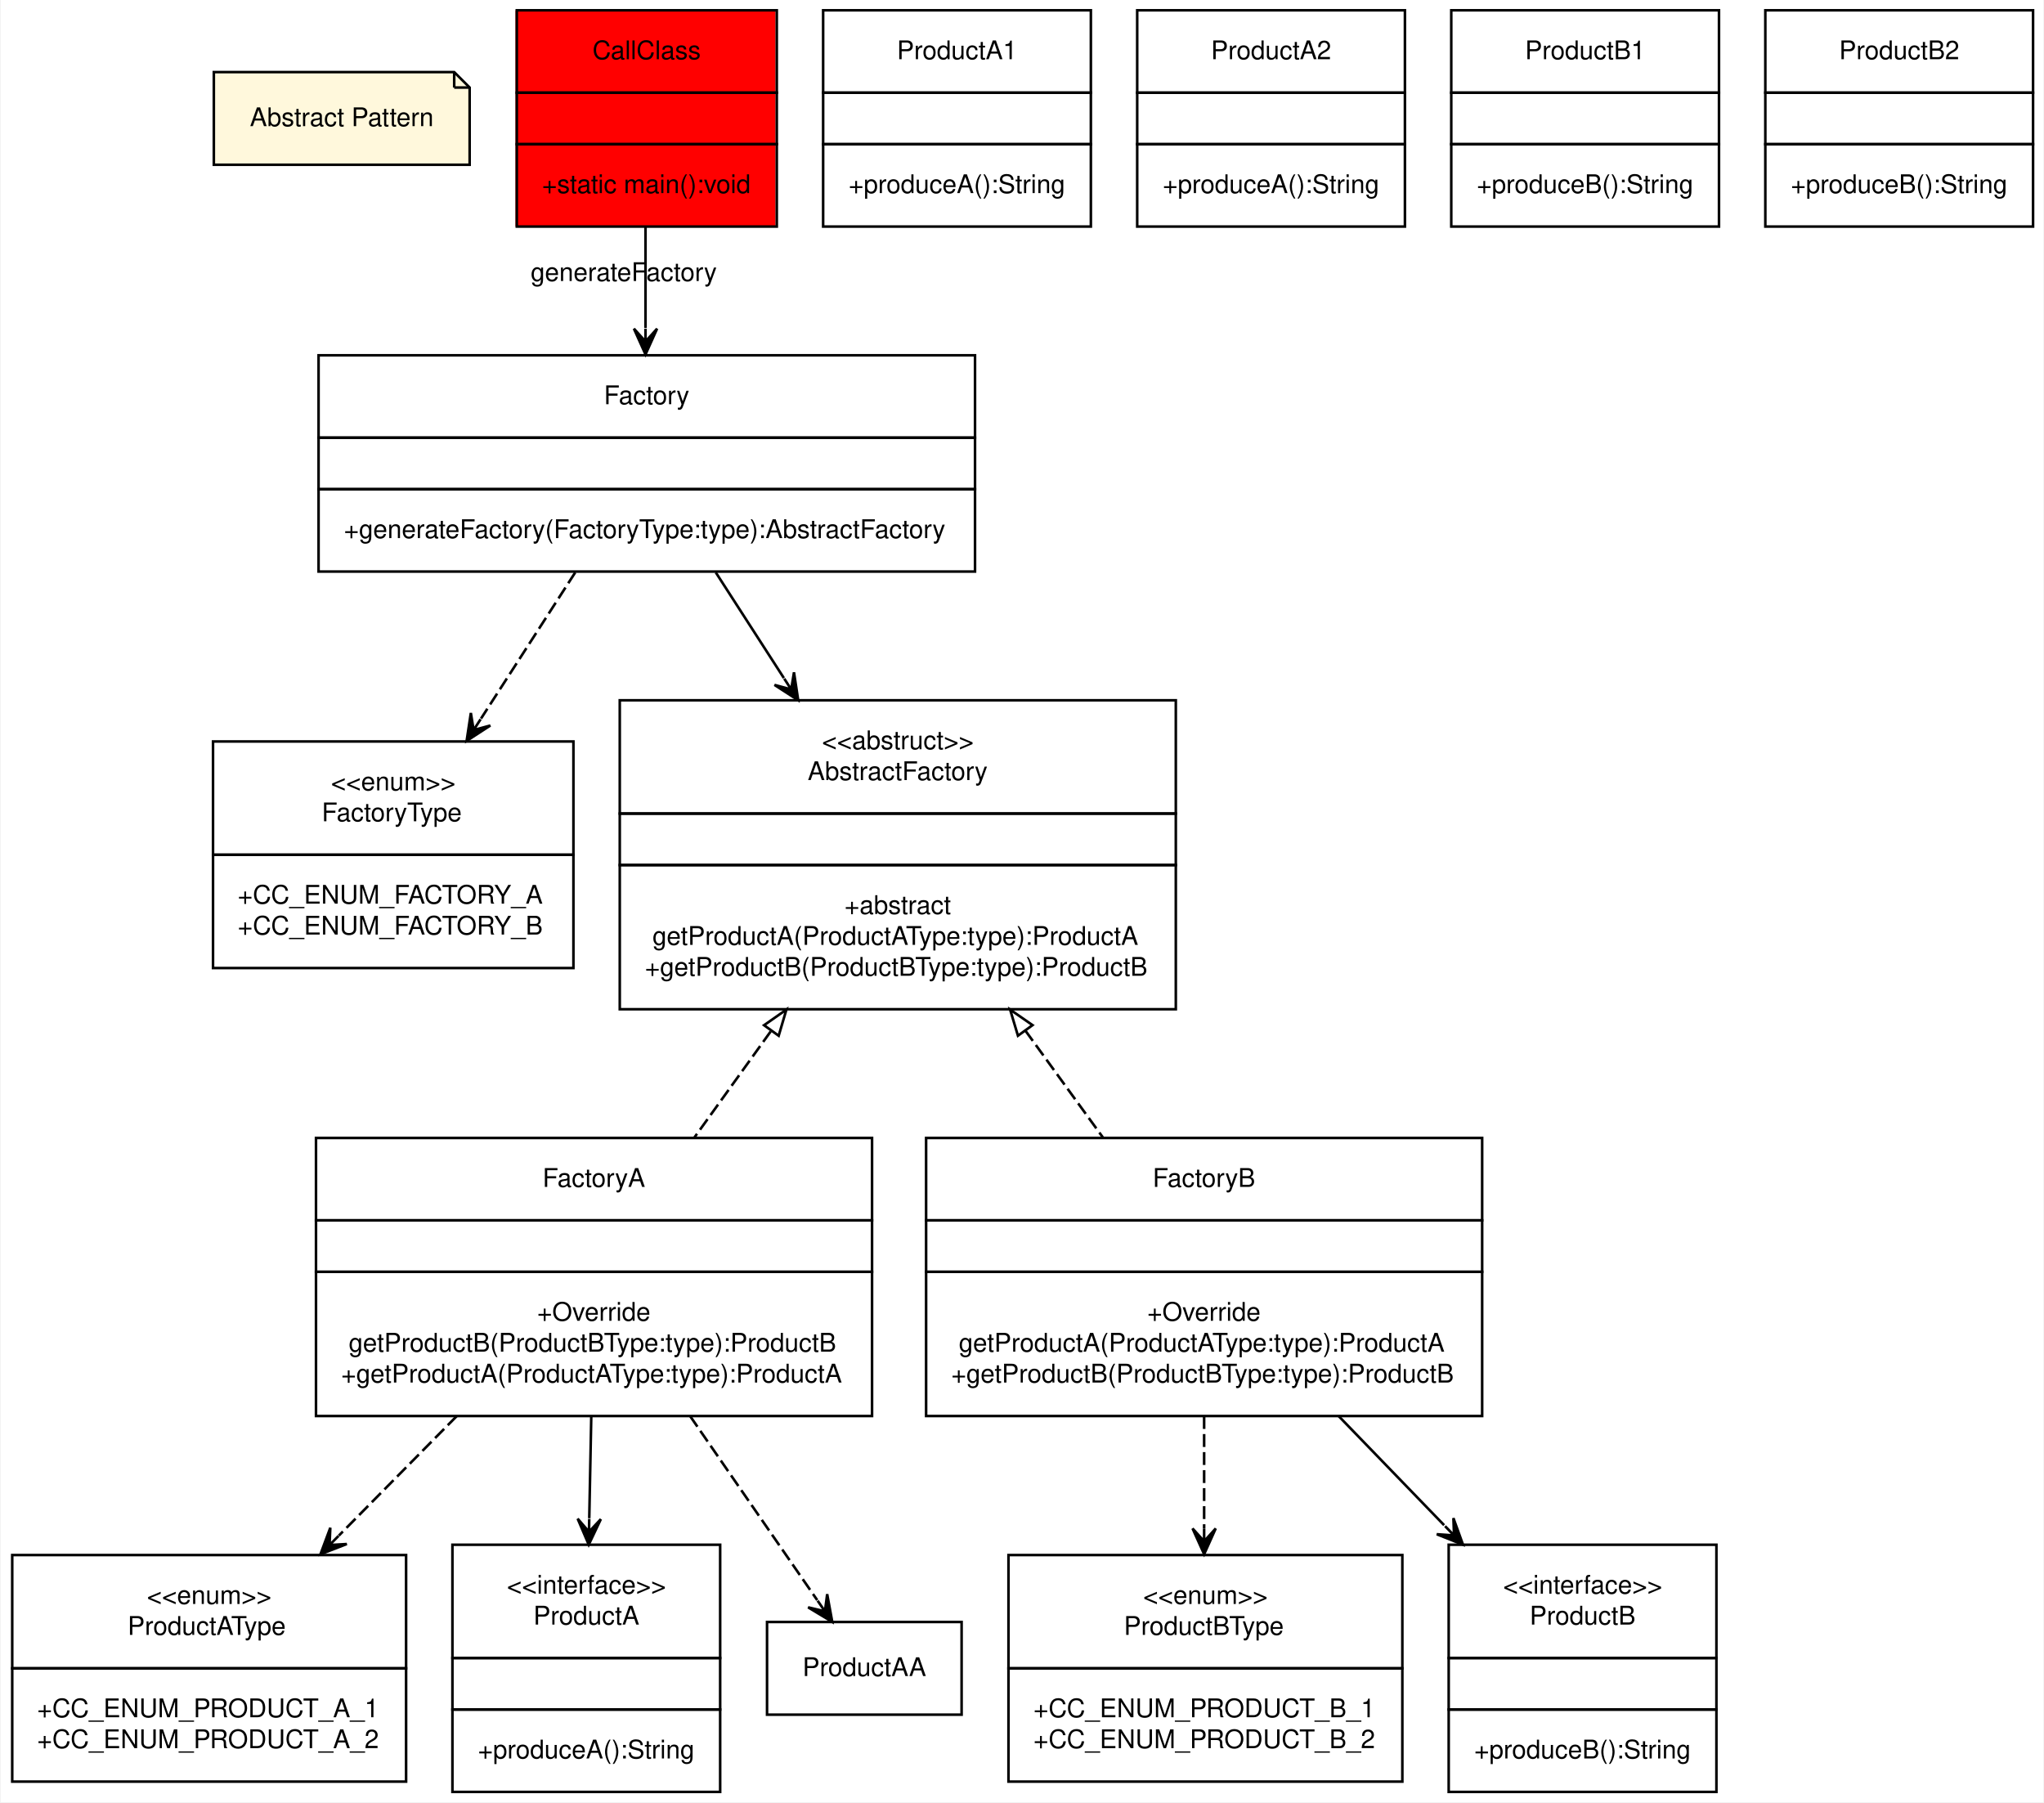
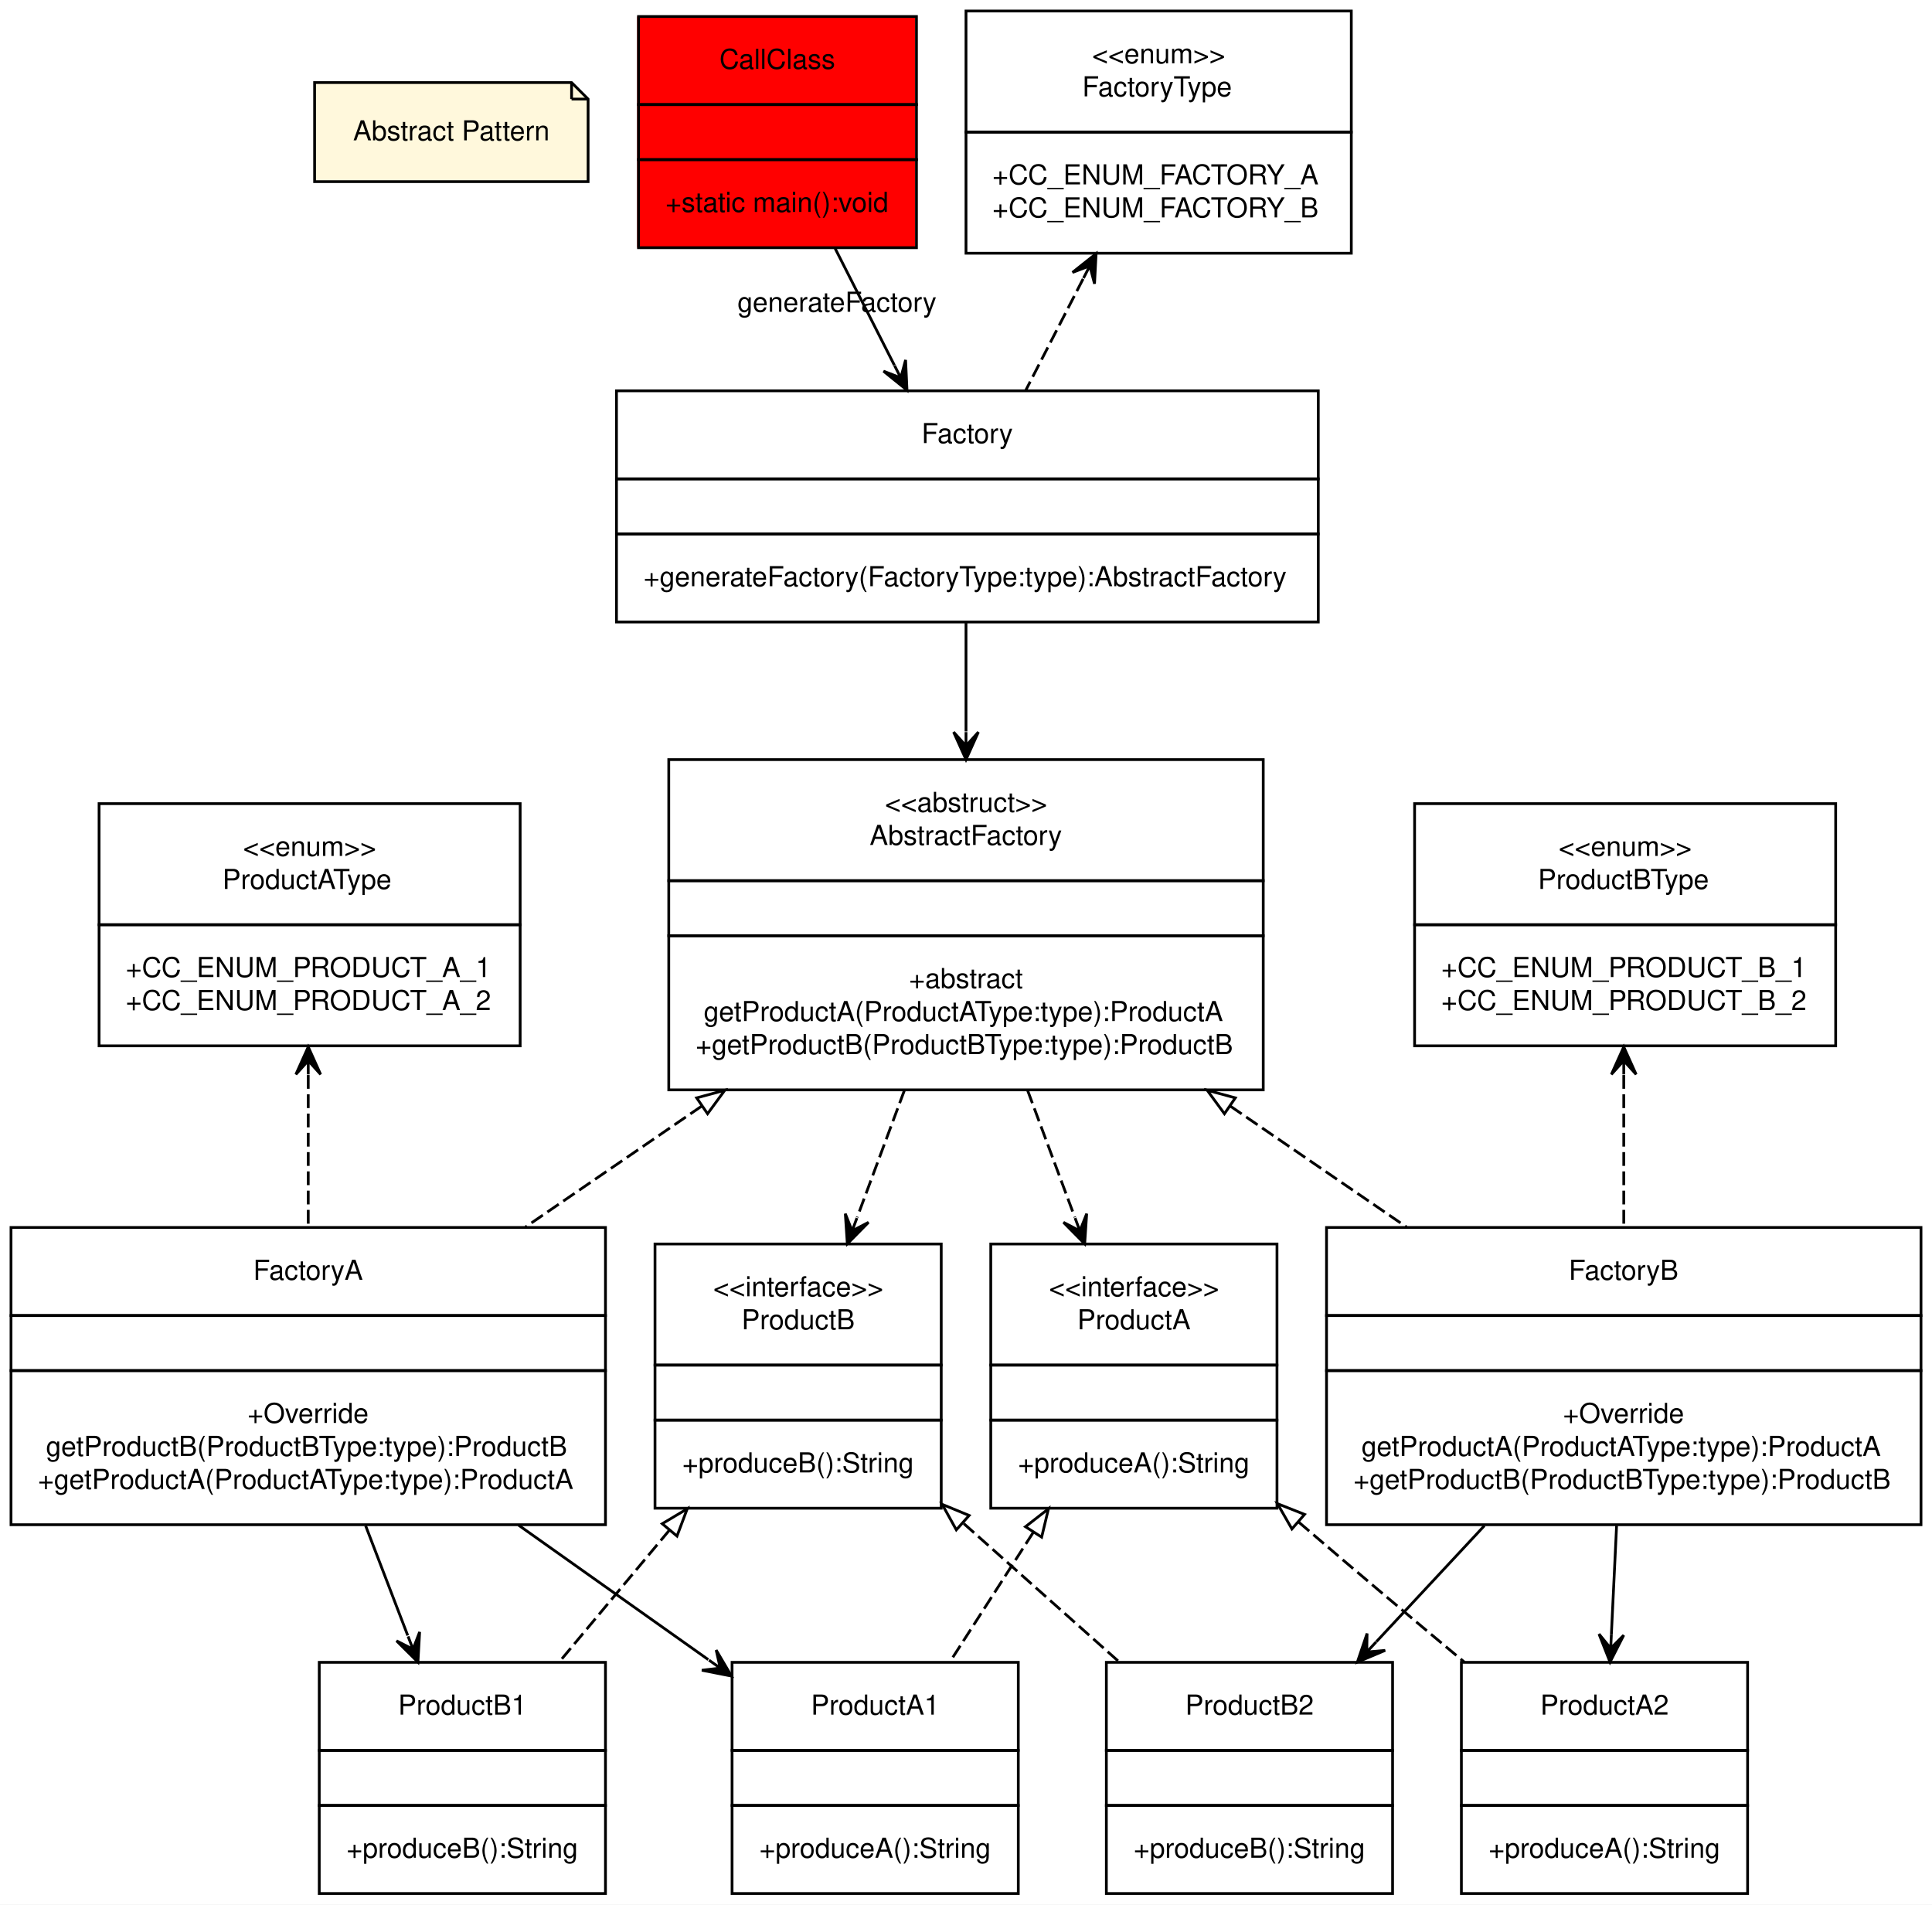
- <svg xmlns="http://www.w3.org/2000/svg" width="794pt" height="700pt" viewBox="0.00 0.00 793.50 700.00">
-   <g id="graph0" class="graph" transform="scale(1 1) rotate(0) translate(4 696)">
-     <polygon fill="#ffffff" stroke="transparent" points="-4,4 -4,-696 789.5,-696 789.5,4 -4,4" />
+ <svg xmlns="http://www.w3.org/2000/svg" width="702pt" height="692pt" viewBox="0.00 0.00 702.00 692.00">
+   <g id="graph0" class="graph" transform="scale(1 1) rotate(0) translate(4 688)">
+     <polygon fill="#ffffff" stroke="transparent" points="-4,4 -4,-688 698,-688 698,4 -4,4" />
    <g id="node1" class="node">
-       <polygon fill="#fff8dc" stroke="#000000" points="172.186,-668 78.814,-668 78.814,-632 178.186,-632 178.186,-662 172.186,-668" />
-       <polyline fill="none" stroke="#000000" points="172.186,-668 172.186,-662 " />
-       <polyline fill="none" stroke="#000000" points="178.186,-662 172.186,-662 " />
-       <text text-anchor="middle" x="128.5" y="-647" font-family="Helvetica,sans-Serif" font-size="10.00" fill="#000000">Abstract Pattern</text>
+       <polygon fill="#fff8dc" stroke="#000000" points="203.686,-658 110.314,-658 110.314,-622 209.686,-622 209.686,-652 203.686,-658" />
+       <polyline fill="none" stroke="#000000" points="203.686,-658 203.686,-652 " />
+       <polyline fill="none" stroke="#000000" points="209.686,-652 203.686,-652 " />
+       <text text-anchor="middle" x="160" y="-637" font-family="Helvetica,sans-Serif" font-size="10.00" fill="#000000">Abstract Pattern</text>
    </g>
    <g id="node2" class="node">
-       <polygon fill="#ff0000" stroke="transparent" points="196,-608 196,-692 297,-692 297,-608 196,-608" />
-       <polygon fill="none" stroke="#000000" points="196.5,-660 196.5,-692 297.5,-692 297.5,-660 196.5,-660" />
-       <text text-anchor="start" x="225.893" y="-673" font-family="Helvetica,sans-Serif" font-size="10.00" fill="#000000">CallClass</text>
-       <polygon fill="none" stroke="#000000" points="196.5,-640 196.5,-660 297.5,-660 297.5,-640 196.5,-640" />
-       <polygon fill="none" stroke="#000000" points="196.5,-608 196.5,-640 297.5,-640 297.5,-608 196.5,-608" />
-       <text text-anchor="start" x="206.303" y="-621" font-family="Helvetica,sans-Serif" font-size="10.00" fill="#000000">+static main():void</text>
+       <polygon fill="#ff0000" stroke="transparent" points="227.5,-598 227.5,-682 328.5,-682 328.5,-598 227.5,-598" />
+       <polygon fill="none" stroke="#000000" points="228,-650 228,-682 329,-682 329,-650 228,-650" />
+       <text text-anchor="start" x="257.394" y="-663" font-family="Helvetica,sans-Serif" font-size="10.00" fill="#000000">CallClass</text>
+       <polygon fill="none" stroke="#000000" points="228,-630 228,-650 329,-650 329,-630 228,-630" />
+       <polygon fill="none" stroke="#000000" points="228,-598 228,-630 329,-630 329,-598 228,-598" />
+       <text text-anchor="start" x="237.803" y="-611" font-family="Helvetica,sans-Serif" font-size="10.00" fill="#000000">+static main():void</text>
    </g>
    <g id="node4" class="node">
-       <polygon fill="none" stroke="#000000" points="119.5,-526 119.5,-558 374.5,-558 374.5,-526 119.5,-526" />
-       <text text-anchor="start" x="230.333" y="-539" font-family="Helvetica,sans-Serif" font-size="10.00" fill="#000000">Factory</text>
-       <polygon fill="none" stroke="#000000" points="119.5,-506 119.5,-526 374.5,-526 374.5,-506 119.5,-506" />
-       <polygon fill="none" stroke="#000000" points="119.5,-474 119.5,-506 374.5,-506 374.5,-474 119.5,-474" />
-       <text text-anchor="start" x="129.34" y="-487" font-family="Helvetica,sans-Serif" font-size="10.00" fill="#000000">+generateFactory(FactoryType:type):AbstractFactory</text>
+       <polygon fill="none" stroke="#000000" points="220,-514 220,-546 475,-546 475,-514 220,-514" />
+       <text text-anchor="start" x="330.832" y="-527" font-family="Helvetica,sans-Serif" font-size="10.00" fill="#000000">Factory</text>
+       <polygon fill="none" stroke="#000000" points="220,-494 220,-514 475,-514 475,-494 220,-494" />
+       <polygon fill="none" stroke="#000000" points="220,-462 220,-494 475,-494 475,-462 220,-462" />
+       <text text-anchor="start" x="229.84" y="-475" font-family="Helvetica,sans-Serif" font-size="10.00" fill="#000000">+generateFactory(FactoryType:type):AbstractFactory</text>
    </g>
    <g id="edge1" class="edge">
-       <path fill="none" stroke="#000000" d="M246.5,-607.969C246.5,-595.493 246.5,-581.669 246.5,-568.611" />
-       <polygon fill="#000000" stroke="#000000" points="246.5,-558.342 251,-568.342 246.5,-563.342 246.5,-568.342 246.5,-568.342 246.5,-568.342 246.5,-563.342 242,-568.342 246.5,-558.342 246.5,-558.342" />
-       <text text-anchor="middle" x="238.048" y="-586.843" font-family="Helvetica,sans-Serif" font-size="10.00" fill="#000000">generateFactory</text>
+       <path fill="none" stroke="#000000" d="M299.454,-597.714C306.269,-584.282 313.88,-569.28 320.981,-555.284" />
+       <polygon fill="#000000" stroke="#000000" points="325.56,-546.26 325.048,-557.214 323.297,-550.719 321.035,-555.178 321.035,-555.178 321.035,-555.178 323.297,-550.719 317.022,-553.141 325.56,-546.26 325.56,-546.26" />
+       <text text-anchor="middle" x="300.117" y="-574.725" font-family="Helvetica,sans-Serif" font-size="10.00" fill="#000000">generateFactory</text>
    </g>
    <g id="node3" class="node">
-       <polygon fill="none" stroke="#000000" points="78.5,-364 78.5,-408 218.5,-408 218.5,-364 78.5,-364" />
-       <text text-anchor="start" x="124.319" y="-389" font-family="Helvetica,sans-Serif" font-size="10.00" fill="#000000">&lt;&lt;enum&gt;&gt;</text>
-       <text text-anchor="start" x="120.719" y="-377" font-family="Helvetica,sans-Serif" font-size="10.00" fill="#000000">FactoryType</text>
-       <polygon fill="none" stroke="#000000" points="78.5,-320 78.5,-364 218.5,-364 218.5,-320 78.5,-320" />
-       <text text-anchor="start" x="88.084" y="-345" font-family="Helvetica,sans-Serif" font-size="10.00" fill="#000000">+CC_ENUM_FACTORY_A</text>
-       <text text-anchor="start" x="88.084" y="-333" font-family="Helvetica,sans-Serif" font-size="10.00" fill="#000000">+CC_ENUM_FACTORY_B</text>
+       <polygon fill="none" stroke="#000000" points="347,-640 347,-684 487,-684 487,-640 347,-640" />
+       <text text-anchor="start" x="392.819" y="-665" font-family="Helvetica,sans-Serif" font-size="10.00" fill="#000000">&lt;&lt;enum&gt;&gt;</text>
+       <text text-anchor="start" x="389.219" y="-653" font-family="Helvetica,sans-Serif" font-size="10.00" fill="#000000">FactoryType</text>
+       <polygon fill="none" stroke="#000000" points="347,-596 347,-640 487,-640 487,-596 347,-596" />
+       <text text-anchor="start" x="356.584" y="-621" font-family="Helvetica,sans-Serif" font-size="10.00" fill="#000000">+CC_ENUM_FACTORY_A</text>
+       <text text-anchor="start" x="356.584" y="-609" font-family="Helvetica,sans-Serif" font-size="10.00" fill="#000000">+CC_ENUM_FACTORY_B</text>
    </g>
    <g id="edge2" class="edge">
-       <path fill="none" stroke="#000000" stroke-dasharray="5,2" d="M219.202,-473.659C207.858,-456.066 194.571,-435.457 182.596,-416.884" />
-       <polygon fill="#000000" stroke="#000000" points="177.018,-408.233 186.219,-414.199 179.728,-412.435 182.437,-416.637 182.437,-416.637 182.437,-416.637 179.728,-412.435 178.655,-419.076 177.018,-408.233 177.018,-408.233" />
+       <path fill="none" stroke="#000000" stroke-dasharray="5,2" d="M389.552,-586.673C382.617,-573.199 375.266,-558.917 368.661,-546.084" />
+       <polygon fill="#000000" stroke="#000000" points="394.273,-595.845 385.695,-589.013 391.985,-591.399 389.697,-586.953 389.697,-586.953 389.697,-586.953 391.985,-591.399 393.698,-584.894 394.273,-595.845 394.273,-595.845" />
    </g>
    <g id="node5" class="node">
-       <polygon fill="none" stroke="#000000" points="236.5,-380 236.5,-424 452.5,-424 452.5,-380 236.5,-380" />
-       <text text-anchor="start" x="315.04" y="-405" font-family="Helvetica,sans-Serif" font-size="10.00" fill="#000000">&lt;&lt;abstruct&gt;&gt;</text>
-       <text text-anchor="start" x="309.495" y="-393" font-family="Helvetica,sans-Serif" font-size="10.00" fill="#000000">AbstractFactory</text>
-       <polygon fill="none" stroke="#000000" points="236.5,-360 236.5,-380 452.5,-380 452.5,-360 236.5,-360" />
-       <polygon fill="none" stroke="#000000" points="236.5,-304 236.5,-360 452.5,-360 452.5,-304 236.5,-304" />
-       <text text-anchor="start" x="323.798" y="-341" font-family="Helvetica,sans-Serif" font-size="10.00" fill="#000000">+abstract</text>
-       <text text-anchor="start" x="249.197" y="-329" font-family="Helvetica,sans-Serif" font-size="10.00" fill="#000000">getProductA(ProductAType:type):ProductA</text>
-       <text text-anchor="start" x="246.278" y="-317" font-family="Helvetica,sans-Serif" font-size="10.00" fill="#000000">+getProductB(ProductBType:type):ProductB</text>
+       <polygon fill="none" stroke="#000000" points="239,-368 239,-412 455,-412 455,-368 239,-368" />
+       <text text-anchor="start" x="317.54" y="-393" font-family="Helvetica,sans-Serif" font-size="10.00" fill="#000000">&lt;&lt;abstruct&gt;&gt;</text>
+       <text text-anchor="start" x="311.995" y="-381" font-family="Helvetica,sans-Serif" font-size="10.00" fill="#000000">AbstractFactory</text>
+       <polygon fill="none" stroke="#000000" points="239,-348 239,-368 455,-368 455,-348 239,-348" />
+       <polygon fill="none" stroke="#000000" points="239,-292 239,-348 455,-348 455,-292 239,-292" />
+       <text text-anchor="start" x="326.298" y="-329" font-family="Helvetica,sans-Serif" font-size="10.00" fill="#000000">+abstract</text>
+       <text text-anchor="start" x="251.697" y="-317" font-family="Helvetica,sans-Serif" font-size="10.00" fill="#000000">getProductA(ProductAType:type):ProductA</text>
+       <text text-anchor="start" x="248.778" y="-305" font-family="Helvetica,sans-Serif" font-size="10.00" fill="#000000">+getProductB(ProductBType:type):ProductB</text>
    </g>
    <g id="edge5" class="edge">
-       <path fill="none" stroke="#000000" d="M273.798,-473.659C282.006,-460.929 291.232,-446.62 300.242,-432.645" />
-       <polygon fill="#000000" stroke="#000000" points="305.813,-424.005 304.176,-434.848 303.103,-428.207 300.394,-432.409 300.394,-432.409 300.394,-432.409 303.103,-428.207 296.612,-429.971 305.813,-424.005 305.813,-424.005" />
+       <path fill="none" stroke="#000000" d="M347,-461.659C347,-449.41 347,-435.697 347,-422.229" />
+       <polygon fill="#000000" stroke="#000000" points="347,-412.005 351.5,-422.005 347,-417.005 347,-422.005 347,-422.005 347,-422.005 347,-417.005 342.5,-422.005 347,-412.005 347,-412.005" />
    </g>
    <g id="node7" class="node">
-       <polygon fill="none" stroke="#000000" points="118.5,-222 118.5,-254 334.5,-254 334.5,-222 118.5,-222" />
-       <text text-anchor="start" x="206.498" y="-235" font-family="Helvetica,sans-Serif" font-size="10.00" fill="#000000">FactoryA</text>
-       <polygon fill="none" stroke="#000000" points="118.5,-202 118.5,-222 334.5,-222 334.5,-202 118.5,-202" />
-       <polygon fill="none" stroke="#000000" points="118.5,-146 118.5,-202 334.5,-202 334.5,-146 118.5,-146" />
-       <text text-anchor="start" x="204.414" y="-183" font-family="Helvetica,sans-Serif" font-size="10.00" fill="#000000">+Override</text>
-       <text text-anchor="start" x="131.197" y="-171" font-family="Helvetica,sans-Serif" font-size="10.00" fill="#000000">getProductB(ProductBType:type):ProductB</text>
-       <text text-anchor="start" x="128.278" y="-159" font-family="Helvetica,sans-Serif" font-size="10.00" fill="#000000">+getProductA(ProductAType:type):ProductA</text>
+       <polygon fill="none" stroke="#000000" points="0,-210 0,-242 216,-242 216,-210 0,-210" />
+       <text text-anchor="start" x="87.998" y="-223" font-family="Helvetica,sans-Serif" font-size="10.00" fill="#000000">FactoryA</text>
+       <polygon fill="none" stroke="#000000" points="0,-190 0,-210 216,-210 216,-190 0,-190" />
+       <polygon fill="none" stroke="#000000" points="0,-134 0,-190 216,-190 216,-134 0,-134" />
+       <text text-anchor="start" x="85.914" y="-171" font-family="Helvetica,sans-Serif" font-size="10.00" fill="#000000">+Override</text>
+       <text text-anchor="start" x="12.697" y="-159" font-family="Helvetica,sans-Serif" font-size="10.00" fill="#000000">getProductB(ProductBType:type):ProductB</text>
+       <text text-anchor="start" x="9.777" y="-147" font-family="Helvetica,sans-Serif" font-size="10.00" fill="#000000">+getProductA(ProductAType:type):ProductA</text>
    </g>
    <g id="edge6" class="edge">
-       <path fill="none" stroke="#000000" stroke-dasharray="5,2" d="M295.125,-295.378C285.226,-281.619 274.954,-267.343 265.467,-254.158" />
-       <polygon fill="none" stroke="#000000" points="292.55,-297.791 301.231,-303.864 298.232,-293.702 292.55,-297.791" />
+       <path fill="none" stroke="#000000" stroke-dasharray="5,2" d="M250.958,-286.096C229.699,-271.509 207.41,-256.214 186.925,-242.158" />
+       <polygon fill="none" stroke="#000000" points="249.137,-289.092 259.362,-291.864 253.097,-283.32 249.137,-289.092" />
+     </g>
+     <g id="node8" class="node">
+       <polygon fill="none" stroke="#000000" points="356,-192 356,-236 460,-236 460,-192 356,-192" />
+       <text text-anchor="start" x="377.151" y="-217" font-family="Helvetica,sans-Serif" font-size="10.00" fill="#000000">&lt;&lt;interface&gt;&gt;</text>
+       <text text-anchor="start" x="387.438" y="-205" font-family="Helvetica,sans-Serif" font-size="10.00" fill="#000000">ProductA</text>
+       <polygon fill="none" stroke="#000000" points="356,-172 356,-192 460,-192 460,-172 356,-172" />
+       <polygon fill="none" stroke="#000000" points="356,-140 356,-172 460,-172 460,-140 356,-140" />
+       <text text-anchor="start" x="365.909" y="-153" font-family="Helvetica,sans-Serif" font-size="10.00" fill="#000000">+produceA():String</text>
+     </g>
+     <g id="edge8" class="edge">
+       <path fill="none" stroke="#000000" stroke-dasharray="5,2" d="M369.368,-291.864C374.974,-276.791 380.976,-260.654 386.538,-245.703" />
+       <polygon fill="#000000" stroke="#000000" points="390.12,-236.071 390.851,-247.013 388.377,-240.758 386.634,-245.444 386.634,-245.444 386.634,-245.444 388.377,-240.758 382.416,-243.875 390.12,-236.071 390.12,-236.071" />
    </g>
    <g id="node12" class="node">
-       <polygon fill="none" stroke="#000000" points="355.5,-222 355.5,-254 571.5,-254 571.5,-222 355.5,-222" />
-       <text text-anchor="start" x="443.498" y="-235" font-family="Helvetica,sans-Serif" font-size="10.00" fill="#000000">FactoryB</text>
-       <polygon fill="none" stroke="#000000" points="355.5,-202 355.5,-222 571.5,-222 571.5,-202 355.5,-202" />
-       <polygon fill="none" stroke="#000000" points="355.5,-146 355.5,-202 571.5,-202 571.5,-146 355.5,-146" />
-       <text text-anchor="start" x="441.414" y="-183" font-family="Helvetica,sans-Serif" font-size="10.00" fill="#000000">+Override</text>
-       <text text-anchor="start" x="368.197" y="-171" font-family="Helvetica,sans-Serif" font-size="10.00" fill="#000000">getProductA(ProductAType:type):ProductA</text>
-       <text text-anchor="start" x="365.277" y="-159" font-family="Helvetica,sans-Serif" font-size="10.00" fill="#000000">+getProductB(ProductBType:type):ProductB</text>
+       <polygon fill="none" stroke="#000000" points="478,-210 478,-242 694,-242 694,-210 478,-210" />
+       <text text-anchor="start" x="565.998" y="-223" font-family="Helvetica,sans-Serif" font-size="10.00" fill="#000000">FactoryB</text>
+       <polygon fill="none" stroke="#000000" points="478,-190 478,-210 694,-210 694,-190 478,-190" />
+       <polygon fill="none" stroke="#000000" points="478,-134 478,-190 694,-190 694,-134 478,-134" />
+       <text text-anchor="start" x="563.914" y="-171" font-family="Helvetica,sans-Serif" font-size="10.00" fill="#000000">+Override</text>
+       <text text-anchor="start" x="490.697" y="-159" font-family="Helvetica,sans-Serif" font-size="10.00" fill="#000000">getProductA(ProductAType:type):ProductA</text>
+       <text text-anchor="start" x="487.777" y="-147" font-family="Helvetica,sans-Serif" font-size="10.00" fill="#000000">+getProductB(ProductBType:type):ProductB</text>
    </g>
    <g id="edge7" class="edge">
-       <path fill="none" stroke="#000000" stroke-dasharray="5,2" d="M394.01,-295.767C404.081,-281.888 414.545,-267.468 424.203,-254.158" />
-       <polygon fill="none" stroke="#000000" points="391.176,-293.714 388.135,-303.864 396.841,-297.825 391.176,-293.714" />
+       <path fill="none" stroke="#000000" stroke-dasharray="5,2" d="M443.042,-286.096C464.301,-271.509 486.59,-256.214 507.075,-242.158" />
+       <polygon fill="none" stroke="#000000" points="440.903,-283.32 434.638,-291.864 444.863,-289.092 440.903,-283.32" />
+     </g>
+     <g id="node13" class="node">
+       <polygon fill="none" stroke="#000000" points="234,-192 234,-236 338,-236 338,-192 234,-192" />
+       <text text-anchor="start" x="255.151" y="-217" font-family="Helvetica,sans-Serif" font-size="10.00" fill="#000000">&lt;&lt;interface&gt;&gt;</text>
+       <text text-anchor="start" x="265.438" y="-205" font-family="Helvetica,sans-Serif" font-size="10.00" fill="#000000">ProductB</text>
+       <polygon fill="none" stroke="#000000" points="234,-172 234,-192 338,-192 338,-172 234,-172" />
+       <polygon fill="none" stroke="#000000" points="234,-140 234,-172 338,-172 338,-140 234,-140" />
+       <text text-anchor="start" x="243.909" y="-153" font-family="Helvetica,sans-Serif" font-size="10.00" fill="#000000">+produceB():String</text>
+     </g>
+     <g id="edge9" class="edge">
+       <path fill="none" stroke="#000000" stroke-dasharray="5,2" d="M324.632,-291.864C319.026,-276.791 313.024,-260.654 307.462,-245.703" />
+       <polygon fill="#000000" stroke="#000000" points="303.88,-236.071 311.584,-243.875 305.623,-240.758 307.366,-245.444 307.366,-245.444 307.366,-245.444 305.623,-240.758 303.149,-247.013 303.88,-236.071 303.88,-236.071" />
    </g>
    <g id="node6" class="node">
-       <polygon fill="none" stroke="#000000" points=".5,-48 .5,-92 153.5,-92 153.5,-48 .5,-48" />
-       <text text-anchor="start" x="52.819" y="-73" font-family="Helvetica,sans-Serif" font-size="10.00" fill="#000000">&lt;&lt;enum&gt;&gt;</text>
-       <text text-anchor="start" x="45.325" y="-61" font-family="Helvetica,sans-Serif" font-size="10.00" fill="#000000">ProductAType</text>
-       <polygon fill="none" stroke="#000000" points=".5,-4 .5,-48 153.5,-48 153.5,-4 .5,-4" />
-       <text text-anchor="start" x="10.195" y="-29" font-family="Helvetica,sans-Serif" font-size="10.00" fill="#000000">+CC_ENUM_PRODUCT_A_1</text>
-       <text text-anchor="start" x="10.195" y="-17" font-family="Helvetica,sans-Serif" font-size="10.00" fill="#000000">+CC_ENUM_PRODUCT_A_2</text>
+       <polygon fill="none" stroke="#000000" points="32,-352 32,-396 185,-396 185,-352 32,-352" />
+       <text text-anchor="start" x="84.319" y="-377" font-family="Helvetica,sans-Serif" font-size="10.00" fill="#000000">&lt;&lt;enum&gt;&gt;</text>
+       <text text-anchor="start" x="76.825" y="-365" font-family="Helvetica,sans-Serif" font-size="10.00" fill="#000000">ProductAType</text>
+       <polygon fill="none" stroke="#000000" points="32,-308 32,-352 185,-352 185,-308 32,-308" />
+       <text text-anchor="start" x="41.695" y="-333" font-family="Helvetica,sans-Serif" font-size="10.00" fill="#000000">+CC_ENUM_PRODUCT_A_1</text>
+       <text text-anchor="start" x="41.695" y="-321" font-family="Helvetica,sans-Serif" font-size="10.00" fill="#000000">+CC_ENUM_PRODUCT_A_2</text>
    </g>
    <g id="edge3" class="edge">
-       <path fill="none" stroke="#000000" stroke-dasharray="5,2" d="M173.193,-145.982C158.286,-130.876 142.127,-114.502 127.365,-99.543" />
-       <polygon fill="#000000" stroke="#000000" points="120.242,-92.325 130.469,-96.282 123.754,-95.884 127.266,-99.443 127.266,-99.443 127.266,-99.443 123.754,-95.884 124.063,-102.604 120.242,-92.325 120.242,-92.325" />
+       <path fill="none" stroke="#000000" stroke-dasharray="5,2" d="M108,-297.39C108,-279.584 108,-259.831 108,-242.065" />
+       <polygon fill="#000000" stroke="#000000" points="108,-307.619 103.5,-297.619 108,-302.619 108,-297.619 108,-297.619 108,-297.619 108,-302.619 112.5,-297.619 108,-307.619 108,-307.619" />
    </g>
-     <g id="node8" class="node">
-       <polygon fill="none" stroke="#000000" points="171.5,-52 171.5,-96 275.5,-96 275.5,-52 171.5,-52" />
-       <text text-anchor="start" x="192.651" y="-77" font-family="Helvetica,sans-Serif" font-size="10.00" fill="#000000">&lt;&lt;interface&gt;&gt;</text>
-       <text text-anchor="start" x="202.939" y="-65" font-family="Helvetica,sans-Serif" font-size="10.00" fill="#000000">ProductA</text>
-       <polygon fill="none" stroke="#000000" points="171.5,-32 171.5,-52 275.5,-52 275.5,-32 171.5,-32" />
-       <polygon fill="none" stroke="#000000" points="171.5,0 171.5,-32 275.5,-32 275.5,0 171.5,0" />
-       <text text-anchor="start" x="181.409" y="-13" font-family="Helvetica,sans-Serif" font-size="10.00" fill="#000000">+produceA():String</text>
+     <g id="node9" class="node">
+       <polygon fill="none" stroke="#000000" points="262,-52 262,-84 366,-84 366,-52 262,-52" />
+       <text text-anchor="start" x="290.659" y="-65" font-family="Helvetica,sans-Serif" font-size="10.00" fill="#000000">ProductA1</text>
+       <polygon fill="none" stroke="#000000" points="262,-32 262,-52 366,-52 366,-32 262,-32" />
+       <polygon fill="none" stroke="#000000" points="262,0 262,-32 366,-32 366,0 262,0" />
+       <text text-anchor="start" x="271.909" y="-13" font-family="Helvetica,sans-Serif" font-size="10.00" fill="#000000">+produceA():String</text>
    </g>
-     <g id="edge8" class="edge">
-       <path fill="none" stroke="#000000" d="M225.434,-145.982C225.18,-133.122 224.908,-119.343 224.651,-106.301" />
-       <polygon fill="#000000" stroke="#000000" points="224.448,-96.03 229.144,-105.939 224.547,-101.029 224.645,-106.028 224.645,-106.028 224.645,-106.028 224.547,-101.029 220.146,-106.117 224.448,-96.03 224.448,-96.03" />
+     <g id="edge14" class="edge">
+       <path fill="none" stroke="#000000" d="M184.414,-133.843C207.158,-117.723 231.759,-100.288 253.352,-84.984" />
+       <polygon fill="#000000" stroke="#000000" points="261.781,-79.01 256.224,-88.463 257.702,-81.901 253.622,-84.792 253.622,-84.792 253.622,-84.792 257.702,-81.901 251.02,-81.121 261.781,-79.01 261.781,-79.01" />
    </g>
-     <g id="node16" class="node">
-       <polygon fill="none" stroke="#000000" points="369.292,-66 293.708,-66 293.708,-30 369.292,-30 369.292,-66" />
-       <text text-anchor="middle" x="331.5" y="-45" font-family="Helvetica,sans-Serif" font-size="10.00" fill="#000000">ProductAA</text>
+     <g id="node14" class="node">
+       <polygon fill="none" stroke="#000000" points="112,-52 112,-84 216,-84 216,-52 112,-52" />
+       <text text-anchor="start" x="140.659" y="-65" font-family="Helvetica,sans-Serif" font-size="10.00" fill="#000000">ProductB1</text>
+       <polygon fill="none" stroke="#000000" points="112,-32 112,-52 216,-52 216,-32 112,-32" />
+       <polygon fill="none" stroke="#000000" points="112,0 112,-32 216,-32 216,0 112,0" />
+       <text text-anchor="start" x="121.909" y="-13" font-family="Helvetica,sans-Serif" font-size="10.00" fill="#000000">+produceB():String</text>
+     </g>
+     <g id="edge15" class="edge">
+       <path fill="none" stroke="#000000" d="M128.852,-133.635C133.858,-120.585 139.19,-106.683 144.149,-93.755" />
+       <polygon fill="#000000" stroke="#000000" points="147.857,-84.088 148.477,-95.037 146.066,-88.757 144.275,-93.425 144.275,-93.425 144.275,-93.425 146.066,-88.757 140.074,-91.814 147.857,-84.088 147.857,-84.088" />
    </g>
    <g id="edge10" class="edge">
-       <path fill="none" stroke="#000000" stroke-dasharray="5,2" d="M263.815,-145.982C280.581,-121.711 299.608,-94.167 313.209,-74.478" />
-       <polygon fill="#000000" stroke="#000000" points="319.049,-66.024 317.068,-76.809 316.207,-70.138 313.366,-74.252 313.366,-74.252 313.366,-74.252 316.207,-70.138 309.663,-71.694 319.049,-66.024 319.049,-66.024" />
-     </g>
-     <g id="node9" class="node">
-       <polygon fill="none" stroke="#000000" points="315.5,-660 315.5,-692 419.5,-692 419.5,-660 315.5,-660" />
-       <text text-anchor="start" x="344.159" y="-673" font-family="Helvetica,sans-Serif" font-size="10.00" fill="#000000">ProductA1</text>
-       <polygon fill="none" stroke="#000000" points="315.5,-640 315.5,-660 419.5,-660 419.5,-640 315.5,-640" />
-       <polygon fill="none" stroke="#000000" points="315.5,-608 315.5,-640 419.5,-640 419.5,-608 315.5,-608" />
-       <text text-anchor="start" x="325.409" y="-621" font-family="Helvetica,sans-Serif" font-size="10.00" fill="#000000">+produceA():String</text>
+       <path fill="none" stroke="#000000" stroke-dasharray="5,2" d="M371.452,-131.233C361.388,-115.603 350.652,-98.927 341.216,-84.272" />
+       <polygon fill="none" stroke="#000000" points="368.604,-133.276 376.96,-139.79 374.49,-129.487 368.604,-133.276" />
    </g>
    <g id="node10" class="node">
-       <polygon fill="none" stroke="#000000" points="437.5,-660 437.5,-692 541.5,-692 541.5,-660 437.5,-660" />
-       <text text-anchor="start" x="466.159" y="-673" font-family="Helvetica,sans-Serif" font-size="10.00" fill="#000000">ProductA2</text>
-       <polygon fill="none" stroke="#000000" points="437.5,-640 437.5,-660 541.5,-660 541.5,-640 437.5,-640" />
-       <polygon fill="none" stroke="#000000" points="437.5,-608 437.5,-640 541.5,-640 541.5,-608 437.5,-608" />
-       <text text-anchor="start" x="447.409" y="-621" font-family="Helvetica,sans-Serif" font-size="10.00" fill="#000000">+produceA():String</text>
+       <polygon fill="none" stroke="#000000" points="527,-52 527,-84 631,-84 631,-52 527,-52" />
+       <text text-anchor="start" x="555.659" y="-65" font-family="Helvetica,sans-Serif" font-size="10.00" fill="#000000">ProductA2</text>
+       <polygon fill="none" stroke="#000000" points="527,-32 527,-52 631,-52 631,-32 527,-32" />
+       <polygon fill="none" stroke="#000000" points="527,0 527,-32 631,-32 631,0 527,0" />
+       <text text-anchor="start" x="536.909" y="-13" font-family="Helvetica,sans-Serif" font-size="10.00" fill="#000000">+produceA():String</text>
+     </g>
+     <g id="edge11" class="edge">
+       <path fill="none" stroke="#000000" stroke-dasharray="5,2" d="M467.911,-134.938C468.275,-134.624 468.638,-134.311 469,-134 488.154,-117.518 509.412,-99.643 528.094,-84.071" />
+       <polygon fill="none" stroke="#000000" points="465.425,-132.461 460.159,-141.655 470.008,-137.752 465.425,-132.461" />
    </g>
    <g id="node11" class="node">
-       <polygon fill="none" stroke="#000000" points="387.5,-48 387.5,-92 540.5,-92 540.5,-48 387.5,-48" />
-       <text text-anchor="start" x="439.819" y="-73" font-family="Helvetica,sans-Serif" font-size="10.00" fill="#000000">&lt;&lt;enum&gt;&gt;</text>
-       <text text-anchor="start" x="432.325" y="-61" font-family="Helvetica,sans-Serif" font-size="10.00" fill="#000000">ProductBType</text>
-       <polygon fill="none" stroke="#000000" points="387.5,-4 387.5,-48 540.5,-48 540.5,-4 387.5,-4" />
-       <text text-anchor="start" x="397.195" y="-29" font-family="Helvetica,sans-Serif" font-size="10.00" fill="#000000">+CC_ENUM_PRODUCT_B_1</text>
-       <text text-anchor="start" x="397.195" y="-17" font-family="Helvetica,sans-Serif" font-size="10.00" fill="#000000">+CC_ENUM_PRODUCT_B_2</text>
+       <polygon fill="none" stroke="#000000" points="510,-352 510,-396 663,-396 663,-352 510,-352" />
+       <text text-anchor="start" x="562.319" y="-377" font-family="Helvetica,sans-Serif" font-size="10.00" fill="#000000">&lt;&lt;enum&gt;&gt;</text>
+       <text text-anchor="start" x="554.825" y="-365" font-family="Helvetica,sans-Serif" font-size="10.00" fill="#000000">ProductBType</text>
+       <polygon fill="none" stroke="#000000" points="510,-308 510,-352 663,-352 663,-308 510,-308" />
+       <text text-anchor="start" x="519.695" y="-333" font-family="Helvetica,sans-Serif" font-size="10.00" fill="#000000">+CC_ENUM_PRODUCT_B_1</text>
+       <text text-anchor="start" x="519.695" y="-321" font-family="Helvetica,sans-Serif" font-size="10.00" fill="#000000">+CC_ENUM_PRODUCT_B_2</text>
    </g>
    <g id="edge4" class="edge">
-       <path fill="none" stroke="#000000" stroke-dasharray="5,2" d="M463.5,-145.982C463.5,-131.838 463.5,-116.581 463.5,-102.416" />
-       <polygon fill="#000000" stroke="#000000" points="463.5,-92.325 468,-102.325 463.5,-97.325 463.5,-102.325 463.5,-102.325 463.5,-102.325 463.5,-97.325 459,-102.325 463.5,-92.325 463.5,-92.325" />
+       <path fill="none" stroke="#000000" stroke-dasharray="5,2" d="M586,-297.39C586,-279.584 586,-259.831 586,-242.065" />
+       <polygon fill="#000000" stroke="#000000" points="586,-307.619 581.5,-297.619 586,-302.619 586,-297.619 586,-297.619 586,-297.619 586,-302.619 590.5,-297.619 586,-307.619 586,-307.619" />
    </g>
-     <g id="node13" class="node">
-       <polygon fill="none" stroke="#000000" points="558.5,-52 558.5,-96 662.5,-96 662.5,-52 558.5,-52" />
-       <text text-anchor="start" x="579.651" y="-77" font-family="Helvetica,sans-Serif" font-size="10.00" fill="#000000">&lt;&lt;interface&gt;&gt;</text>
-       <text text-anchor="start" x="589.938" y="-65" font-family="Helvetica,sans-Serif" font-size="10.00" fill="#000000">ProductB</text>
-       <polygon fill="none" stroke="#000000" points="558.5,-32 558.5,-52 662.5,-52 662.5,-32 558.5,-32" />
-       <polygon fill="none" stroke="#000000" points="558.5,0 558.5,-32 662.5,-32 662.5,0 558.5,0" />
-       <text text-anchor="start" x="568.409" y="-13" font-family="Helvetica,sans-Serif" font-size="10.00" fill="#000000">+produceB():String</text>
-     </g>
-     <g id="edge9" class="edge">
-       <path fill="none" stroke="#000000" d="M515.741,-145.982C529.04,-132.231 543.355,-117.429 556.729,-103.6" />
-       <polygon fill="#000000" stroke="#000000" points="564.05,-96.03 560.333,-106.347 560.574,-99.624 557.098,-103.219 557.098,-103.219 557.098,-103.219 560.574,-99.624 553.863,-100.09 564.05,-96.03 564.05,-96.03" />
-     </g>
-     <g id="node14" class="node">
-       <polygon fill="none" stroke="#000000" points="559.5,-660 559.5,-692 663.5,-692 663.5,-660 559.5,-660" />
-       <text text-anchor="start" x="588.159" y="-673" font-family="Helvetica,sans-Serif" font-size="10.00" fill="#000000">ProductB1</text>
-       <polygon fill="none" stroke="#000000" points="559.5,-640 559.5,-660 663.5,-660 663.5,-640 559.5,-640" />
-       <polygon fill="none" stroke="#000000" points="559.5,-608 559.5,-640 663.5,-640 663.5,-608 559.5,-608" />
-       <text text-anchor="start" x="569.409" y="-621" font-family="Helvetica,sans-Serif" font-size="10.00" fill="#000000">+produceB():String</text>
+     <g id="edge16" class="edge">
+       <path fill="none" stroke="#000000" d="M583.394,-133.635C582.774,-120.713 582.114,-106.955 581.5,-94.135" />
+       <polygon fill="#000000" stroke="#000000" points="581.018,-84.088 585.992,-93.861 581.257,-89.083 581.497,-94.077 581.497,-94.077 581.497,-94.077 581.257,-89.083 577.002,-94.293 581.018,-84.088 581.018,-84.088" />
    </g>
    <g id="node15" class="node">
-       <polygon fill="none" stroke="#000000" points="681.5,-660 681.5,-692 785.5,-692 785.5,-660 681.5,-660" />
-       <text text-anchor="start" x="710.159" y="-673" font-family="Helvetica,sans-Serif" font-size="10.00" fill="#000000">ProductB2</text>
-       <polygon fill="none" stroke="#000000" points="681.5,-640 681.5,-660 785.5,-660 785.5,-640 681.5,-640" />
-       <polygon fill="none" stroke="#000000" points="681.5,-608 681.5,-640 785.5,-640 785.5,-608 681.5,-608" />
-       <text text-anchor="start" x="691.409" y="-621" font-family="Helvetica,sans-Serif" font-size="10.00" fill="#000000">+produceB():String</text>
+       <polygon fill="none" stroke="#000000" points="398,-52 398,-84 502,-84 502,-52 398,-52" />
+       <text text-anchor="start" x="426.659" y="-65" font-family="Helvetica,sans-Serif" font-size="10.00" fill="#000000">ProductB2</text>
+       <polygon fill="none" stroke="#000000" points="398,-32 398,-52 502,-52 502,-32 398,-32" />
+       <polygon fill="none" stroke="#000000" points="398,0 398,-32 502,-32 502,0 398,0" />
+       <text text-anchor="start" x="407.909" y="-13" font-family="Helvetica,sans-Serif" font-size="10.00" fill="#000000">+produceB():String</text>
+     </g>
+     <g id="edge17" class="edge">
+       <path fill="none" stroke="#000000" d="M535.359,-133.635C522.487,-119.817 508.726,-105.044 496.094,-91.484" />
+       <polygon fill="#000000" stroke="#000000" points="489.206,-84.088 499.315,-88.338 492.614,-87.747 496.022,-91.406 496.022,-91.406 496.022,-91.406 492.614,-87.747 492.729,-94.473 489.206,-84.088 489.206,-84.088" />
+     </g>
+     <g id="edge12" class="edge">
+       <path fill="none" stroke="#000000" stroke-dasharray="5,2" d="M239.289,-132.1C226.021,-116.221 211.796,-99.198 199.323,-84.272" />
+       <polygon fill="none" stroke="#000000" points="236.617,-134.36 245.714,-139.79 241.988,-129.872 236.617,-134.36" />
+     </g>
+     <g id="edge13" class="edge">
+       <path fill="none" stroke="#000000" stroke-dasharray="5,2" d="M346.199,-134.409C364.791,-117.857 384.995,-99.87 402.595,-84.202" />
+       <polygon fill="none" stroke="#000000" points="343.483,-132.14 338.341,-141.403 348.138,-137.368 343.483,-132.14" />
    </g>
  </g>
</svg>
